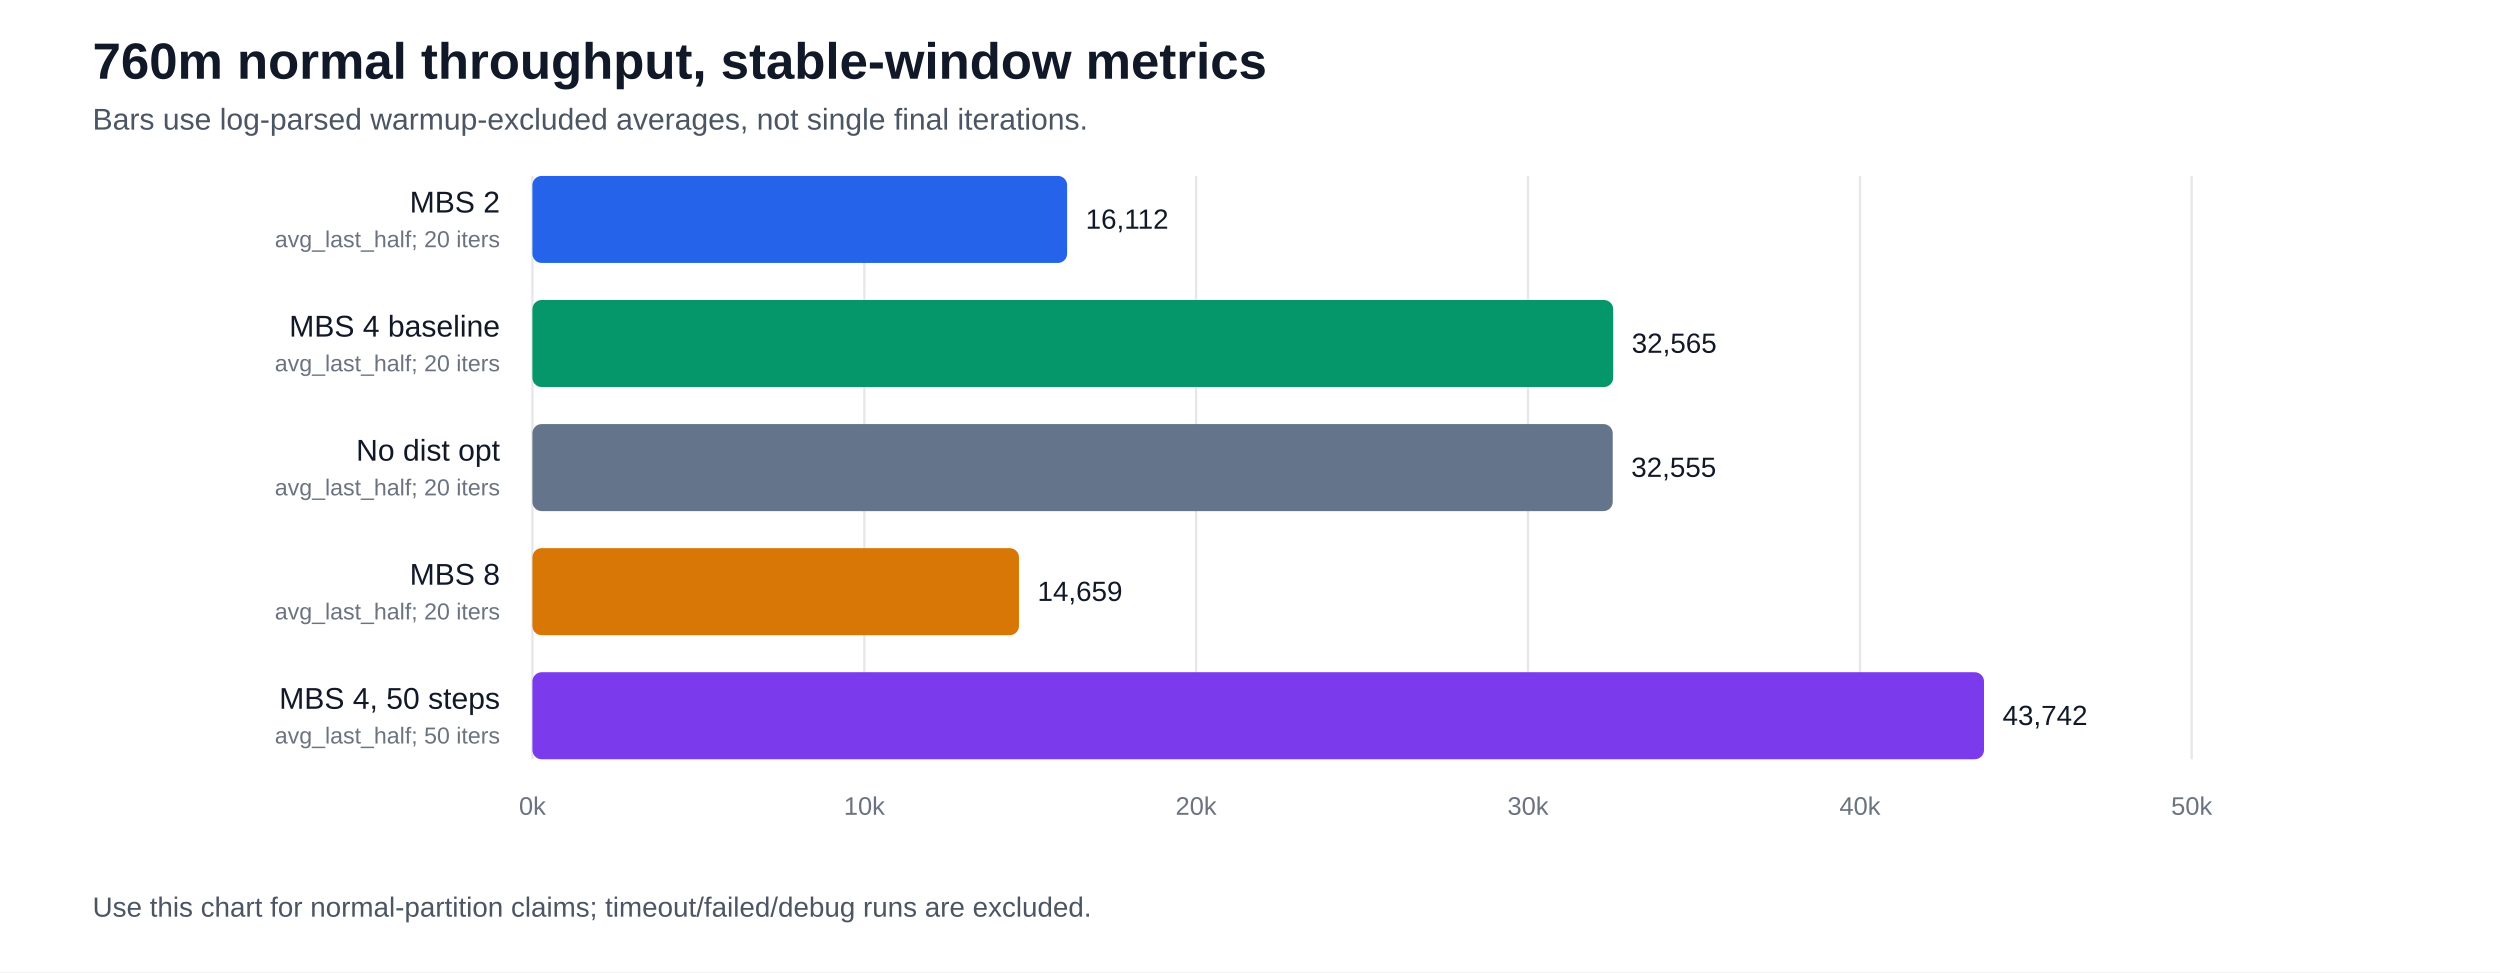
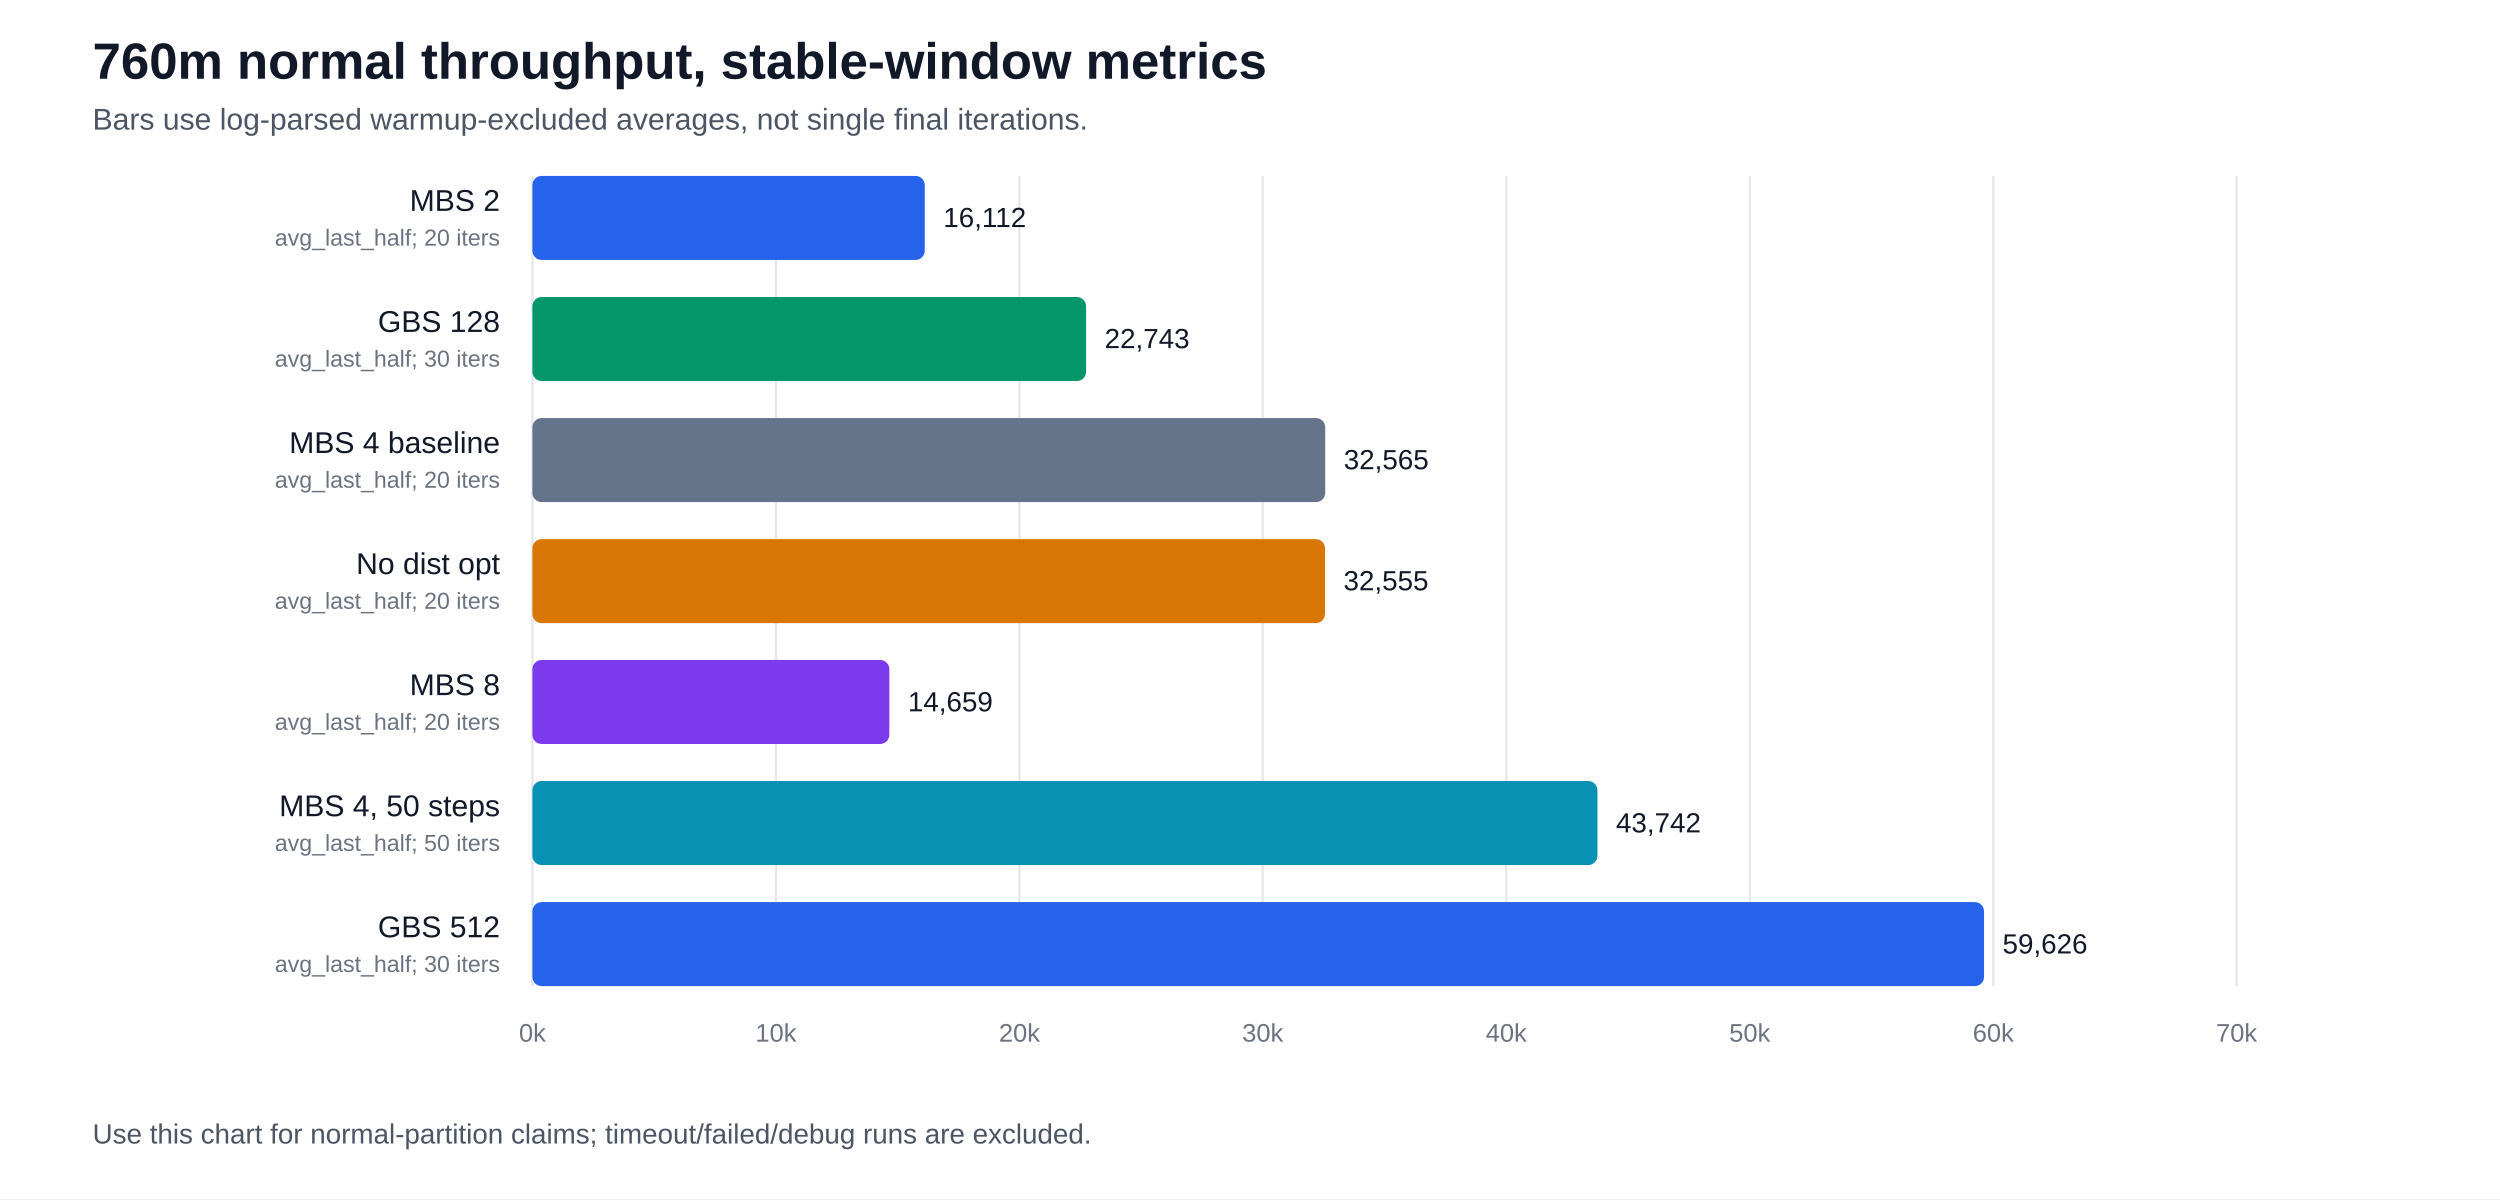
- <svg xmlns="http://www.w3.org/2000/svg" width="1080" height="420" viewBox="0 0 1080 420">
+ <svg xmlns="http://www.w3.org/2000/svg" width="1080" height="518" viewBox="0 0 1080 518">
  <rect width="100%" height="100%" fill="#ffffff" />
  <text x="40" y="34" font-family="Arial, sans-serif" font-size="22" font-weight="700" fill="#111827">760m normal throughput, stable-window metrics</text>
  <text x="40" y="56" font-family="Arial, sans-serif" font-size="13" fill="#4b5563">Bars use log-parsed warmup-excluded averages, not single final iterations.</text>
-   <line x1="230.0" y1="76" x2="230.0" y2="328" stroke="#e5e7eb" stroke-width="1" />
-   <text x="230.0" y="352" text-anchor="middle" font-family="Arial, sans-serif" font-size="11" fill="#6b7280">0k</text>
-   <line x1="373.4" y1="76" x2="373.4" y2="328" stroke="#e5e7eb" stroke-width="1" />
-   <text x="373.4" y="352" text-anchor="middle" font-family="Arial, sans-serif" font-size="11" fill="#6b7280">10k</text>
-   <line x1="516.7" y1="76" x2="516.7" y2="328" stroke="#e5e7eb" stroke-width="1" />
-   <text x="516.7" y="352" text-anchor="middle" font-family="Arial, sans-serif" font-size="11" fill="#6b7280">20k</text>
-   <line x1="660.1" y1="76" x2="660.1" y2="328" stroke="#e5e7eb" stroke-width="1" />
-   <text x="660.1" y="352" text-anchor="middle" font-family="Arial, sans-serif" font-size="11" fill="#6b7280">30k</text>
-   <line x1="803.5" y1="76" x2="803.5" y2="328" stroke="#e5e7eb" stroke-width="1" />
-   <text x="803.5" y="352" text-anchor="middle" font-family="Arial, sans-serif" font-size="11" fill="#6b7280">40k</text>
-   <line x1="946.8" y1="76" x2="946.8" y2="328" stroke="#e5e7eb" stroke-width="1" />
-   <text x="946.8" y="352" text-anchor="middle" font-family="Arial, sans-serif" font-size="11" fill="#6b7280">50k</text>
-   <text x="216" y="91.8" text-anchor="end" font-family="Arial, sans-serif" font-size="13" fill="#111827">MBS 2</text>
-   <text x="216" y="106.8" text-anchor="end" font-family="Arial, sans-serif" font-size="10" fill="#6b7280">avg_last_half; 20 iters</text>
-   <rect x="230" y="76.0" width="231.0" height="37.6" rx="4" fill="#2563eb" />
-   <text x="469.0" y="98.8" font-family="Arial, sans-serif" font-size="12" fill="#111827">16,112</text>
-   <text x="216" y="145.4" text-anchor="end" font-family="Arial, sans-serif" font-size="13" fill="#111827">MBS 4 baseline</text>
-   <text x="216" y="160.4" text-anchor="end" font-family="Arial, sans-serif" font-size="10" fill="#6b7280">avg_last_half; 20 iters</text>
-   <rect x="230" y="129.6" width="466.9" height="37.6" rx="4" fill="#059669" />
-   <text x="704.9" y="152.4" font-family="Arial, sans-serif" font-size="12" fill="#111827">32,565</text>
-   <text x="216" y="199.0" text-anchor="end" font-family="Arial, sans-serif" font-size="13" fill="#111827">No dist opt</text>
-   <text x="216" y="214.0" text-anchor="end" font-family="Arial, sans-serif" font-size="10" fill="#6b7280">avg_last_half; 20 iters</text>
-   <rect x="230" y="183.2" width="466.7" height="37.6" rx="4" fill="#64748b" />
-   <text x="704.7" y="206.0" font-family="Arial, sans-serif" font-size="12" fill="#111827">32,555</text>
-   <text x="216" y="252.6" text-anchor="end" font-family="Arial, sans-serif" font-size="13" fill="#111827">MBS 8</text>
-   <text x="216" y="267.6" text-anchor="end" font-family="Arial, sans-serif" font-size="10" fill="#6b7280">avg_last_half; 20 iters</text>
-   <rect x="230" y="236.8" width="210.2" height="37.6" rx="4" fill="#d97706" />
-   <text x="448.2" y="259.6" font-family="Arial, sans-serif" font-size="12" fill="#111827">14,659</text>
-   <text x="216" y="306.2" text-anchor="end" font-family="Arial, sans-serif" font-size="13" fill="#111827">MBS 4, 50 steps</text>
-   <text x="216" y="321.2" text-anchor="end" font-family="Arial, sans-serif" font-size="10" fill="#6b7280">avg_last_half; 50 iters</text>
-   <rect x="230" y="290.4" width="627.1" height="37.6" rx="4" fill="#7c3aed" />
-   <text x="865.1" y="313.2" font-family="Arial, sans-serif" font-size="12" fill="#111827">43,742</text>
-   <text x="40" y="396" font-family="Arial, sans-serif" font-size="12" fill="#4b5563">Use this chart for normal-partition claims; timeout/failed/debug runs are excluded.</text>
+   <line x1="230.0" y1="76" x2="230.0" y2="426" stroke="#e5e7eb" stroke-width="1" />
+   <text x="230.0" y="450" text-anchor="middle" font-family="Arial, sans-serif" font-size="11" fill="#6b7280">0k</text>
+   <line x1="335.2" y1="76" x2="335.2" y2="426" stroke="#e5e7eb" stroke-width="1" />
+   <text x="335.2" y="450" text-anchor="middle" font-family="Arial, sans-serif" font-size="11" fill="#6b7280">10k</text>
+   <line x1="440.4" y1="76" x2="440.4" y2="426" stroke="#e5e7eb" stroke-width="1" />
+   <text x="440.4" y="450" text-anchor="middle" font-family="Arial, sans-serif" font-size="11" fill="#6b7280">20k</text>
+   <line x1="545.5" y1="76" x2="545.5" y2="426" stroke="#e5e7eb" stroke-width="1" />
+   <text x="545.5" y="450" text-anchor="middle" font-family="Arial, sans-serif" font-size="11" fill="#6b7280">30k</text>
+   <line x1="650.7" y1="76" x2="650.7" y2="426" stroke="#e5e7eb" stroke-width="1" />
+   <text x="650.7" y="450" text-anchor="middle" font-family="Arial, sans-serif" font-size="11" fill="#6b7280">40k</text>
+   <line x1="755.9" y1="76" x2="755.9" y2="426" stroke="#e5e7eb" stroke-width="1" />
+   <text x="755.9" y="450" text-anchor="middle" font-family="Arial, sans-serif" font-size="11" fill="#6b7280">50k</text>
+   <line x1="861.1" y1="76" x2="861.1" y2="426" stroke="#e5e7eb" stroke-width="1" />
+   <text x="861.1" y="450" text-anchor="middle" font-family="Arial, sans-serif" font-size="11" fill="#6b7280">60k</text>
+   <line x1="966.2" y1="76" x2="966.2" y2="426" stroke="#e5e7eb" stroke-width="1" />
+   <text x="966.2" y="450" text-anchor="middle" font-family="Arial, sans-serif" font-size="11" fill="#6b7280">70k</text>
+   <text x="216" y="91.1" text-anchor="end" font-family="Arial, sans-serif" font-size="13" fill="#111827">MBS 2</text>
+   <text x="216" y="106.1" text-anchor="end" font-family="Arial, sans-serif" font-size="10" fill="#6b7280">avg_last_half; 20 iters</text>
+   <rect x="230" y="76.0" width="169.5" height="36.3" rx="4" fill="#2563eb" />
+   <text x="407.5" y="98.1" font-family="Arial, sans-serif" font-size="12" fill="#111827">16,112</text>
+   <text x="216" y="143.4" text-anchor="end" font-family="Arial, sans-serif" font-size="13" fill="#111827">GBS 128</text>
+   <text x="216" y="158.4" text-anchor="end" font-family="Arial, sans-serif" font-size="10" fill="#6b7280">avg_last_half; 30 iters</text>
+   <rect x="230" y="128.3" width="239.2" height="36.3" rx="4" fill="#059669" />
+   <text x="477.2" y="150.4" font-family="Arial, sans-serif" font-size="12" fill="#111827">22,743</text>
+   <text x="216" y="195.7" text-anchor="end" font-family="Arial, sans-serif" font-size="13" fill="#111827">MBS 4 baseline</text>
+   <text x="216" y="210.7" text-anchor="end" font-family="Arial, sans-serif" font-size="10" fill="#6b7280">avg_last_half; 20 iters</text>
+   <rect x="230" y="180.6" width="342.5" height="36.3" rx="4" fill="#64748b" />
+   <text x="580.5" y="202.7" font-family="Arial, sans-serif" font-size="12" fill="#111827">32,565</text>
+   <text x="216" y="248.0" text-anchor="end" font-family="Arial, sans-serif" font-size="13" fill="#111827">No dist opt</text>
+   <text x="216" y="263.0" text-anchor="end" font-family="Arial, sans-serif" font-size="10" fill="#6b7280">avg_last_half; 20 iters</text>
+   <rect x="230" y="232.9" width="342.4" height="36.3" rx="4" fill="#d97706" />
+   <text x="580.4" y="255.0" font-family="Arial, sans-serif" font-size="12" fill="#111827">32,555</text>
+   <text x="216" y="300.3" text-anchor="end" font-family="Arial, sans-serif" font-size="13" fill="#111827">MBS 8</text>
+   <text x="216" y="315.3" text-anchor="end" font-family="Arial, sans-serif" font-size="10" fill="#6b7280">avg_last_half; 20 iters</text>
+   <rect x="230" y="285.1" width="154.2" height="36.3" rx="4" fill="#7c3aed" />
+   <text x="392.2" y="307.3" font-family="Arial, sans-serif" font-size="12" fill="#111827">14,659</text>
+   <text x="216" y="352.6" text-anchor="end" font-family="Arial, sans-serif" font-size="13" fill="#111827">MBS 4, 50 steps</text>
+   <text x="216" y="367.6" text-anchor="end" font-family="Arial, sans-serif" font-size="10" fill="#6b7280">avg_last_half; 50 iters</text>
+   <rect x="230" y="337.4" width="460.1" height="36.3" rx="4" fill="#0891b2" />
+   <text x="698.1" y="359.6" font-family="Arial, sans-serif" font-size="12" fill="#111827">43,742</text>
+   <text x="216" y="404.9" text-anchor="end" font-family="Arial, sans-serif" font-size="13" fill="#111827">GBS 512</text>
+   <text x="216" y="419.9" text-anchor="end" font-family="Arial, sans-serif" font-size="10" fill="#6b7280">avg_last_half; 30 iters</text>
+   <rect x="230" y="389.7" width="627.1" height="36.3" rx="4" fill="#2563eb" />
+   <text x="865.1" y="411.9" font-family="Arial, sans-serif" font-size="12" fill="#111827">59,626</text>
+   <text x="40" y="494" font-family="Arial, sans-serif" font-size="12" fill="#4b5563">Use this chart for normal-partition claims; timeout/failed/debug runs are excluded.</text>
</svg>
